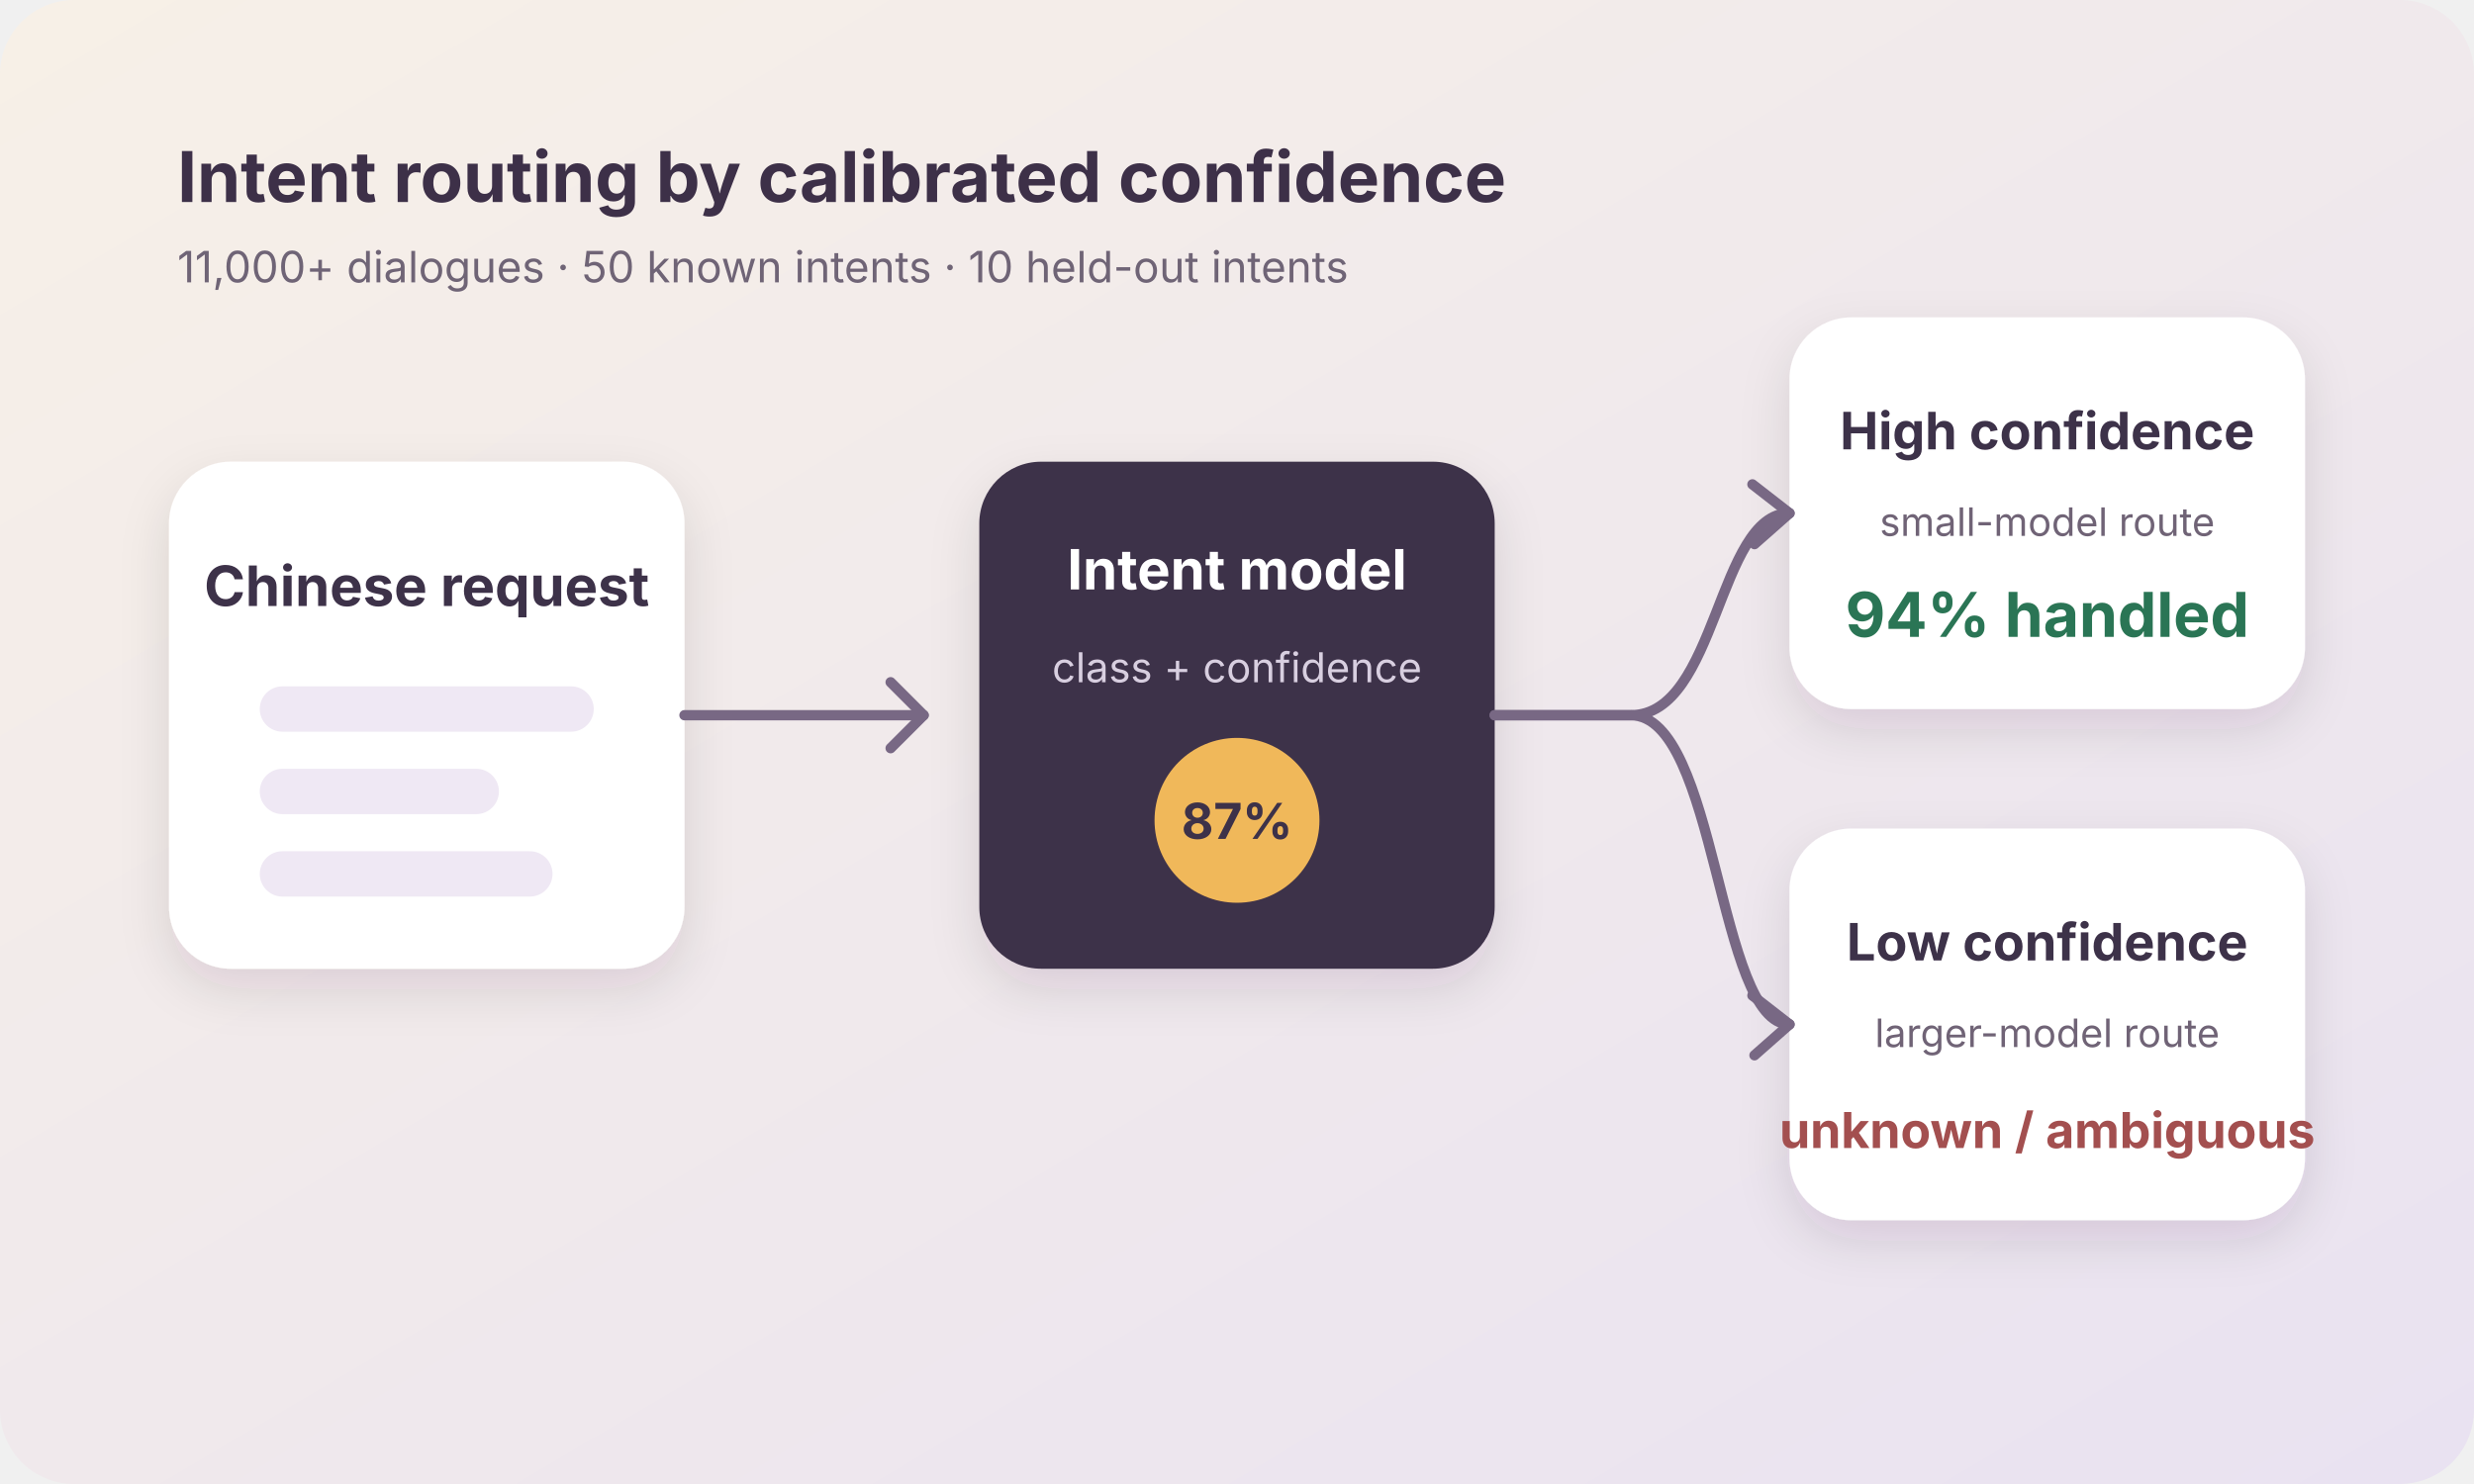
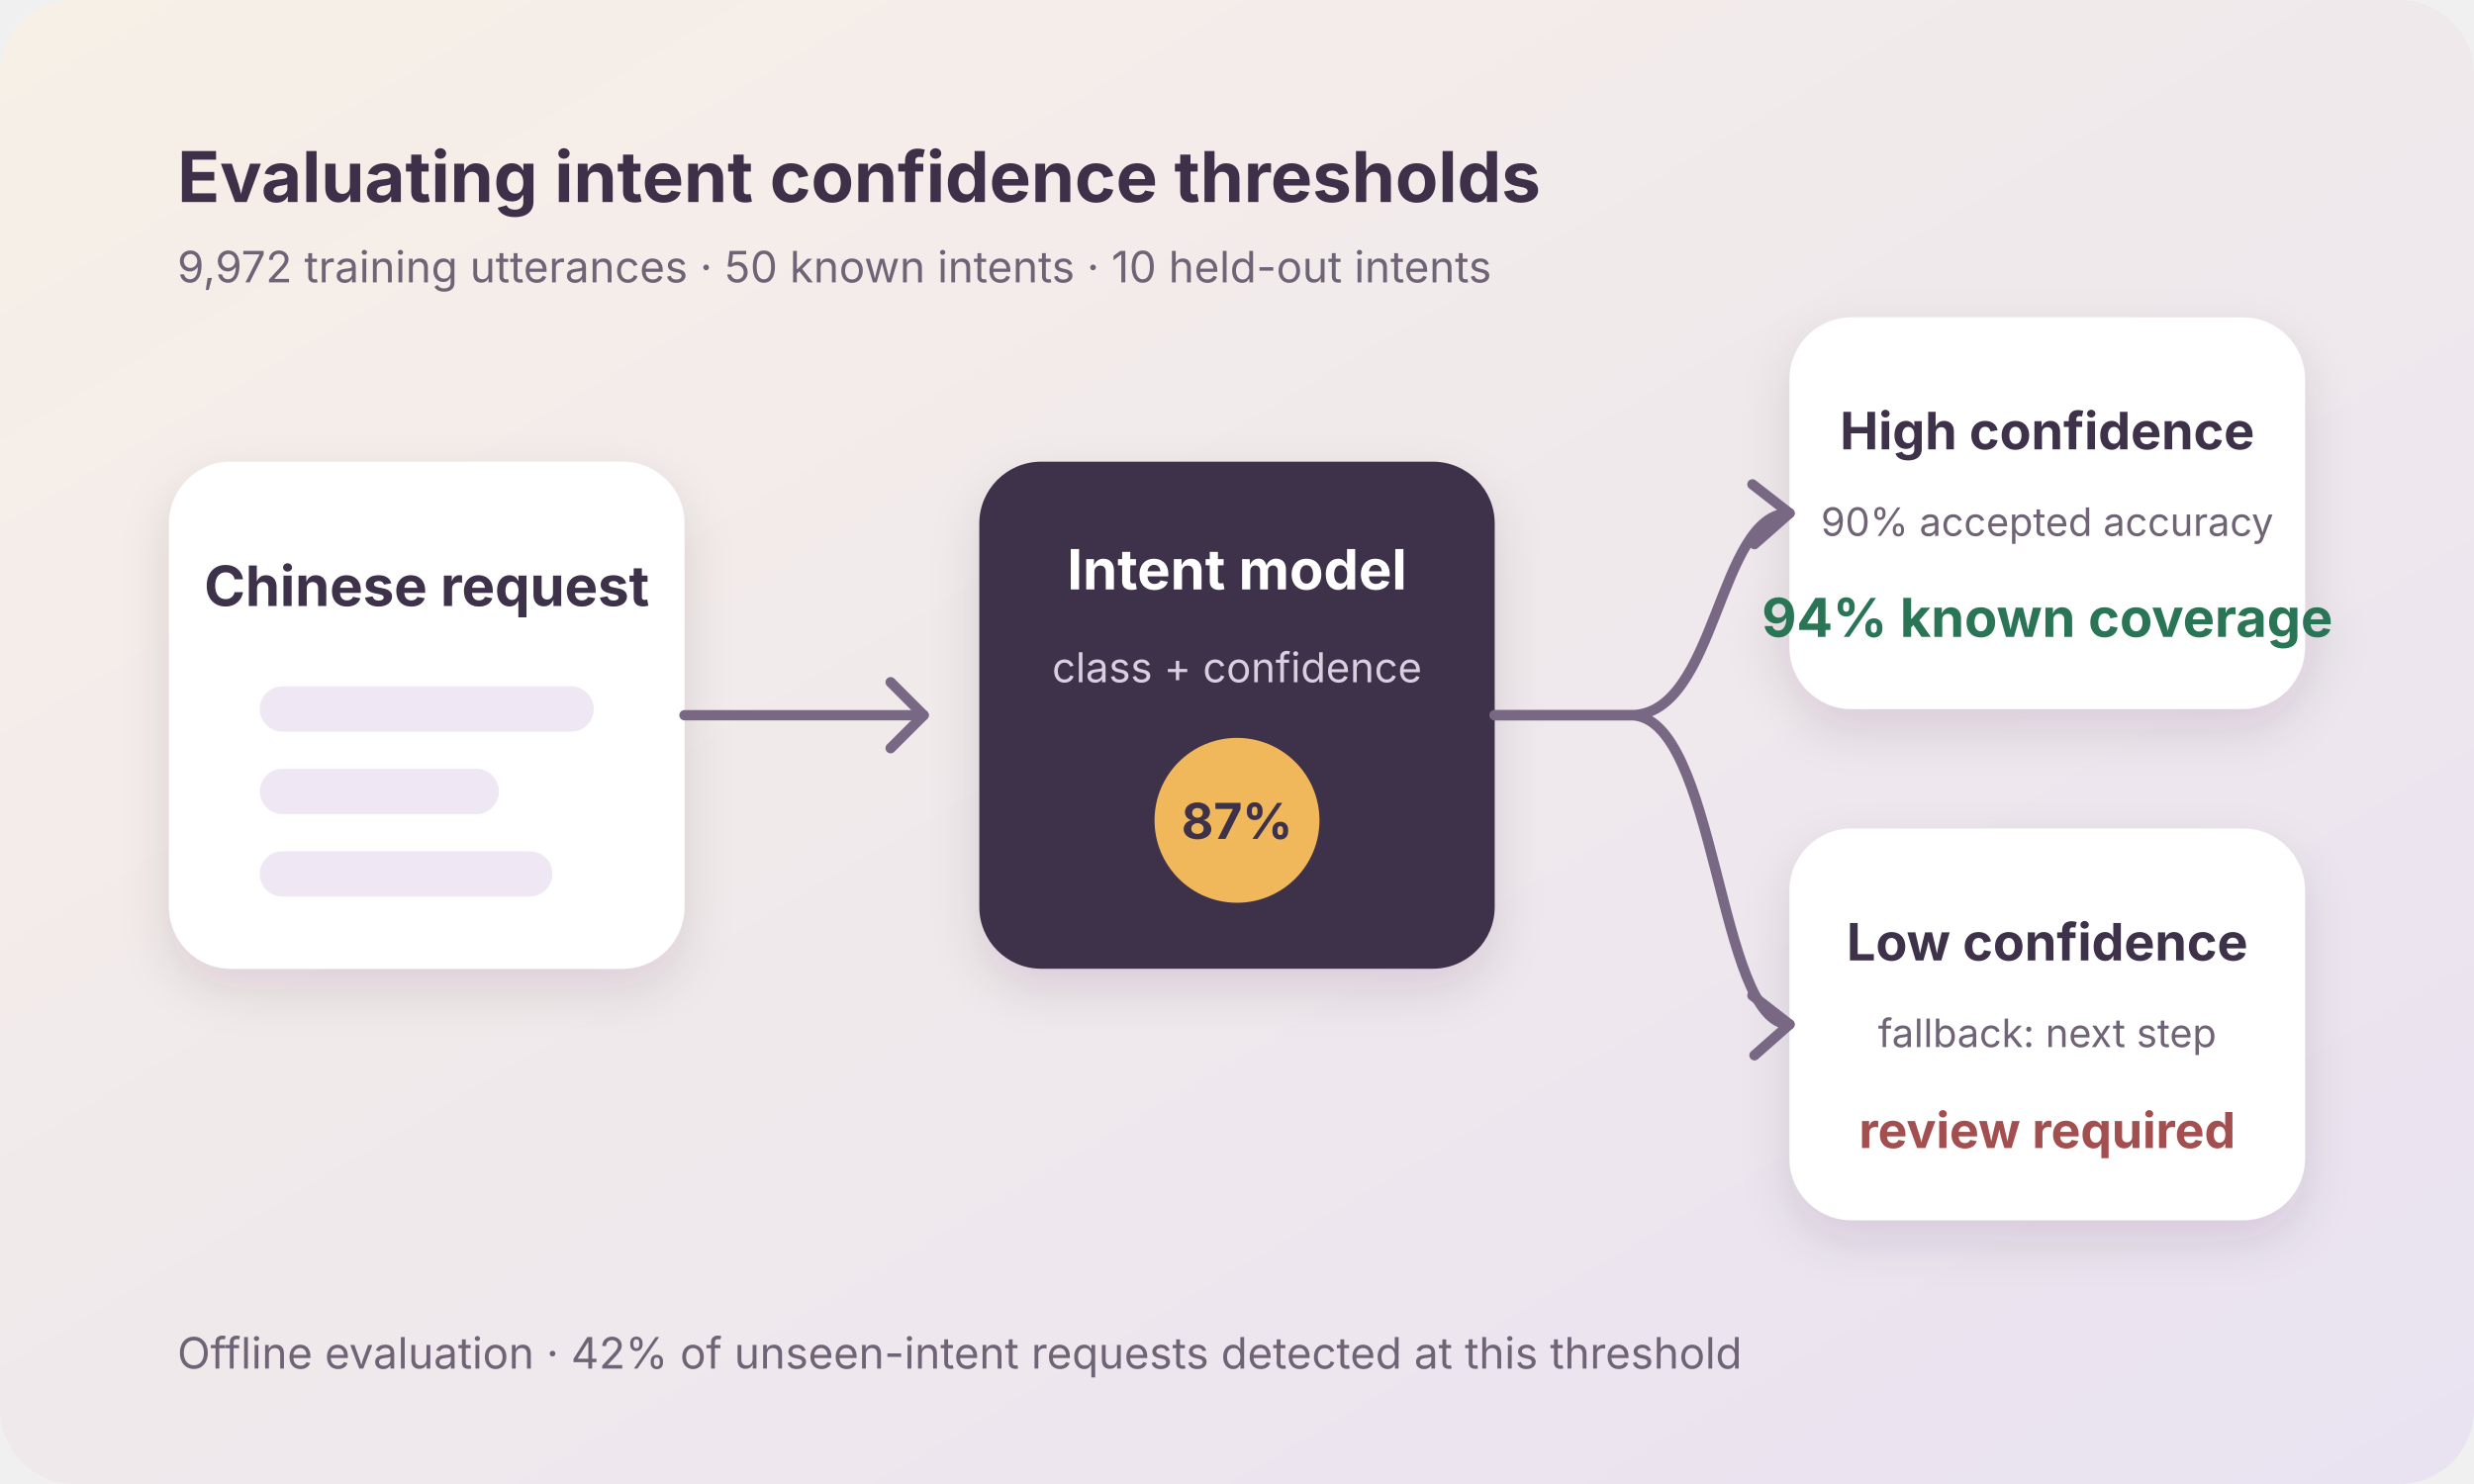
<svg xmlns="http://www.w3.org/2000/svg" viewBox="0 0 1200 720" role="img" aria-labelledby="title desc">
  <defs>
    <linearGradient id="bg2" x1="0" y1="0" x2="1" y2="1">
      <stop offset="0" stop-color="#f7f0e7" />
      <stop offset="1" stop-color="#e9e2f1" />
    </linearGradient>
    <filter id="shadow2" x="-20%" y="-20%" width="140%" height="140%">
      <feDropShadow dx="0" dy="10" stdDeviation="12" flood-color="#342940" flood-opacity=".12" />
    </filter>
  </defs>
  <rect width="1200" height="720" rx="36" fill="url(#bg2)" />
  <g font-family="Inter,Arial,sans-serif">
-     <text x="86" y="98" fill="#3d3048" font-size="34" font-weight="700">Intent routing by calibrated confidence</text>
-     <text x="86" y="137" fill="#6f6476" font-size="21">11,000+ dialogues · 50 known intents · 10 held-out intents</text>
+     <text x="86" y="98" fill="#3d3048" font-size="34" font-weight="700">Evaluating intent confidence thresholds</text>
+     <text x="86" y="137" fill="#6f6476" font-size="21">9,972 training utterances · 50 known intents · 10 held-out intents</text>
  </g>
  <g filter="url(#shadow2)" font-family="Inter,Arial,sans-serif">
    <rect x="82" y="224" width="250" height="246" rx="30" fill="#fff" />
    <text x="207" y="294" text-anchor="middle" fill="#3d3048" font-size="27" font-weight="700">Chinese request</text>
    <g fill="#efe8f4">
      <rect x="126" y="333" width="162" height="22" rx="11" />
      <rect x="126" y="373" width="116" height="22" rx="11" />
      <rect x="126" y="413" width="142" height="22" rx="11" />
    </g>
    <rect x="475" y="224" width="250" height="246" rx="30" fill="#3d3048" />
    <text x="600" y="286" text-anchor="middle" fill="#fff" font-size="27" font-weight="700">Intent model</text>
    <text x="600" y="331" text-anchor="middle" fill="#d8cfe0" font-size="20">class + confidence</text>
    <circle cx="600" cy="398" r="40" fill="#f0b85a" />
    <text x="600" y="407" text-anchor="middle" fill="#3d3048" font-size="24" font-weight="700">87%</text>
    <rect x="868" y="154" width="250" height="190" rx="30" fill="#fff" />
    <text x="993" y="218" text-anchor="middle" fill="#3d3048" font-size="25" font-weight="700">High confidence</text>
-     <text x="993" y="260" text-anchor="middle" fill="#6f6476" font-size="19">small-model route</text>
-     <text x="993" y="309" text-anchor="middle" fill="#2b7554" font-size="30" font-weight="700">94% handled</text>
+     <text x="993" y="260" text-anchor="middle" fill="#6f6476" font-size="19">90% accepted accuracy</text>
+     <text x="993" y="309" text-anchor="middle" fill="#2b7554" font-size="26" font-weight="700">94% known coverage</text>
    <rect x="868" y="402" width="250" height="190" rx="30" fill="#fff" />
    <text x="993" y="466" text-anchor="middle" fill="#3d3048" font-size="25" font-weight="700">Low confidence</text>
-     <text x="993" y="508" text-anchor="middle" fill="#6f6476" font-size="19">larger-model route</text>
-     <text x="993" y="557" text-anchor="middle" fill="#a34f4f" font-size="24" font-weight="700">unknown / ambiguous</text>
+     <text x="993" y="508" text-anchor="middle" fill="#6f6476" font-size="19">fallback: next step</text>
+     <text x="993" y="557" text-anchor="middle" fill="#a34f4f" font-size="24" font-weight="700">review required</text>
  </g>
  <g fill="none" stroke="#786884" stroke-width="5" stroke-linecap="round" stroke-linejoin="round">
    <path d="M332 347h116" />
    <path d="m432 331 16 16-16 16" />
    <path d="M725 347h66c42 0 42-98 77-98" />
    <path d="m850 235 18 14-17 15" />
    <path d="M725 347h66c42 0 42 150 77 150" />
    <path d="m850 483 18 14-17 15" />
  </g>
+   <text x="86" y="664" fill="#6f6476" font-family="Inter,Arial,sans-serif" font-size="21">Offline evaluation · 42% of unseen-intent requests detected at this threshold</text>
</svg>
